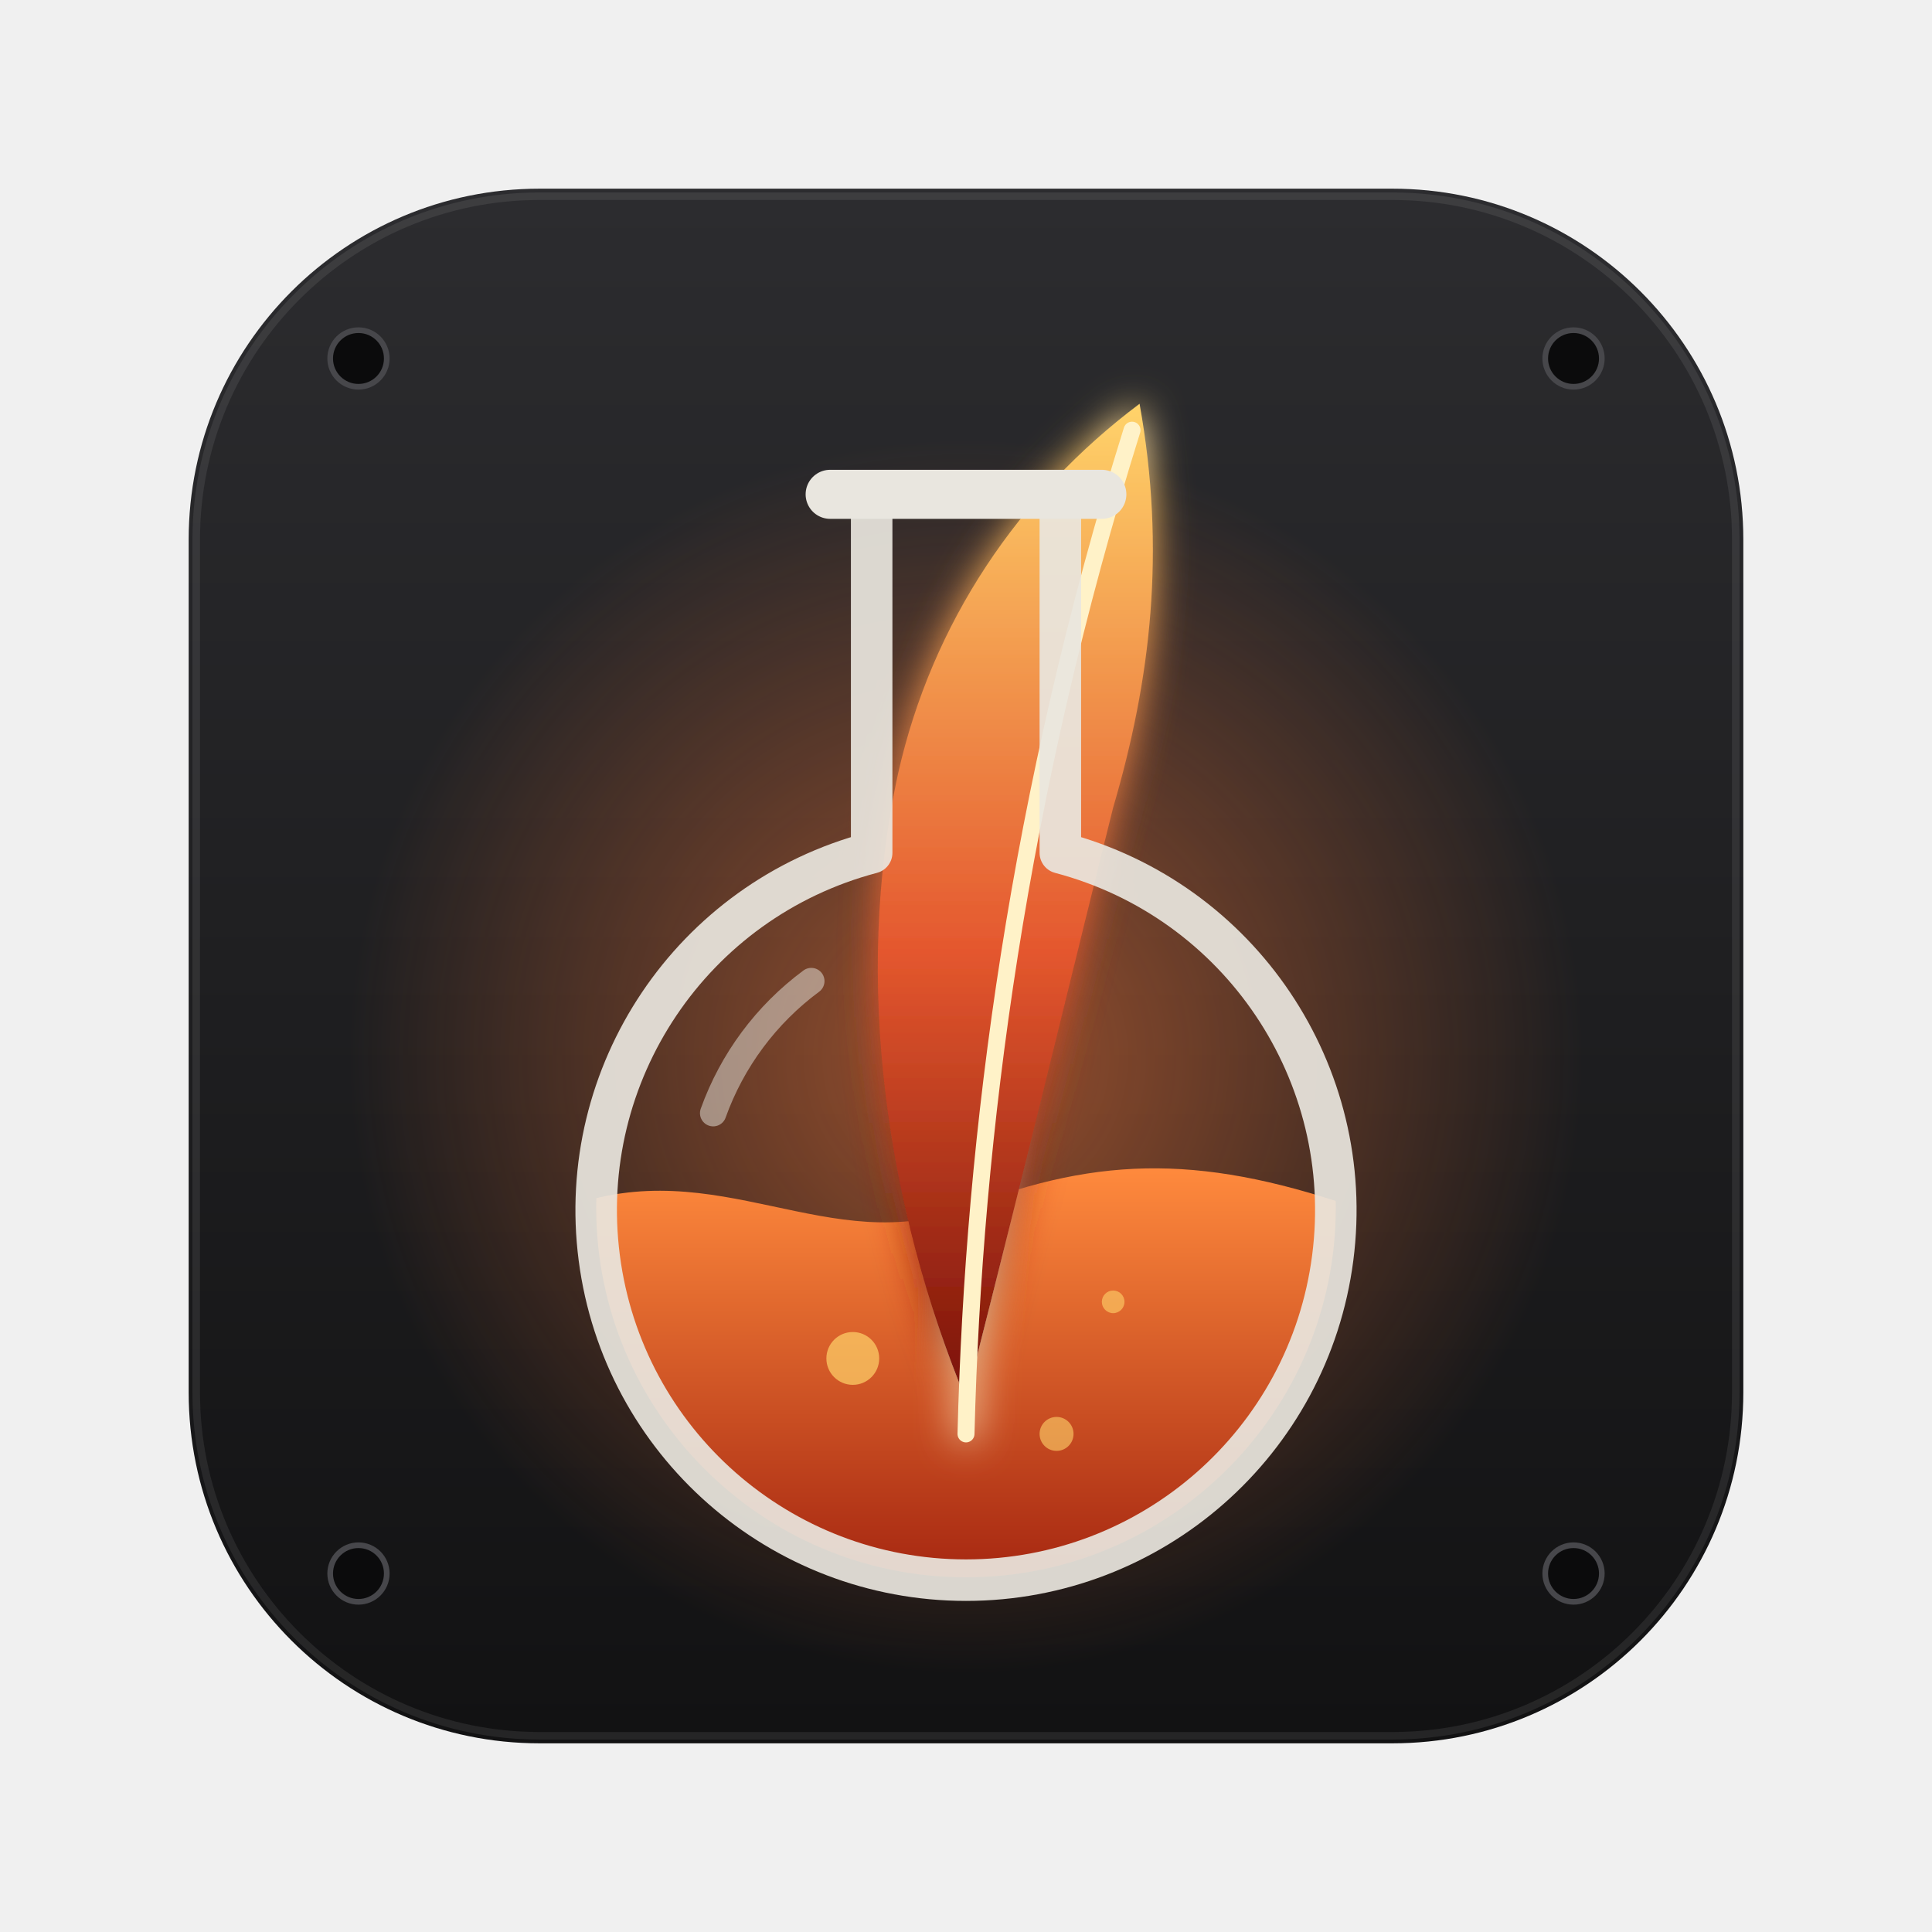
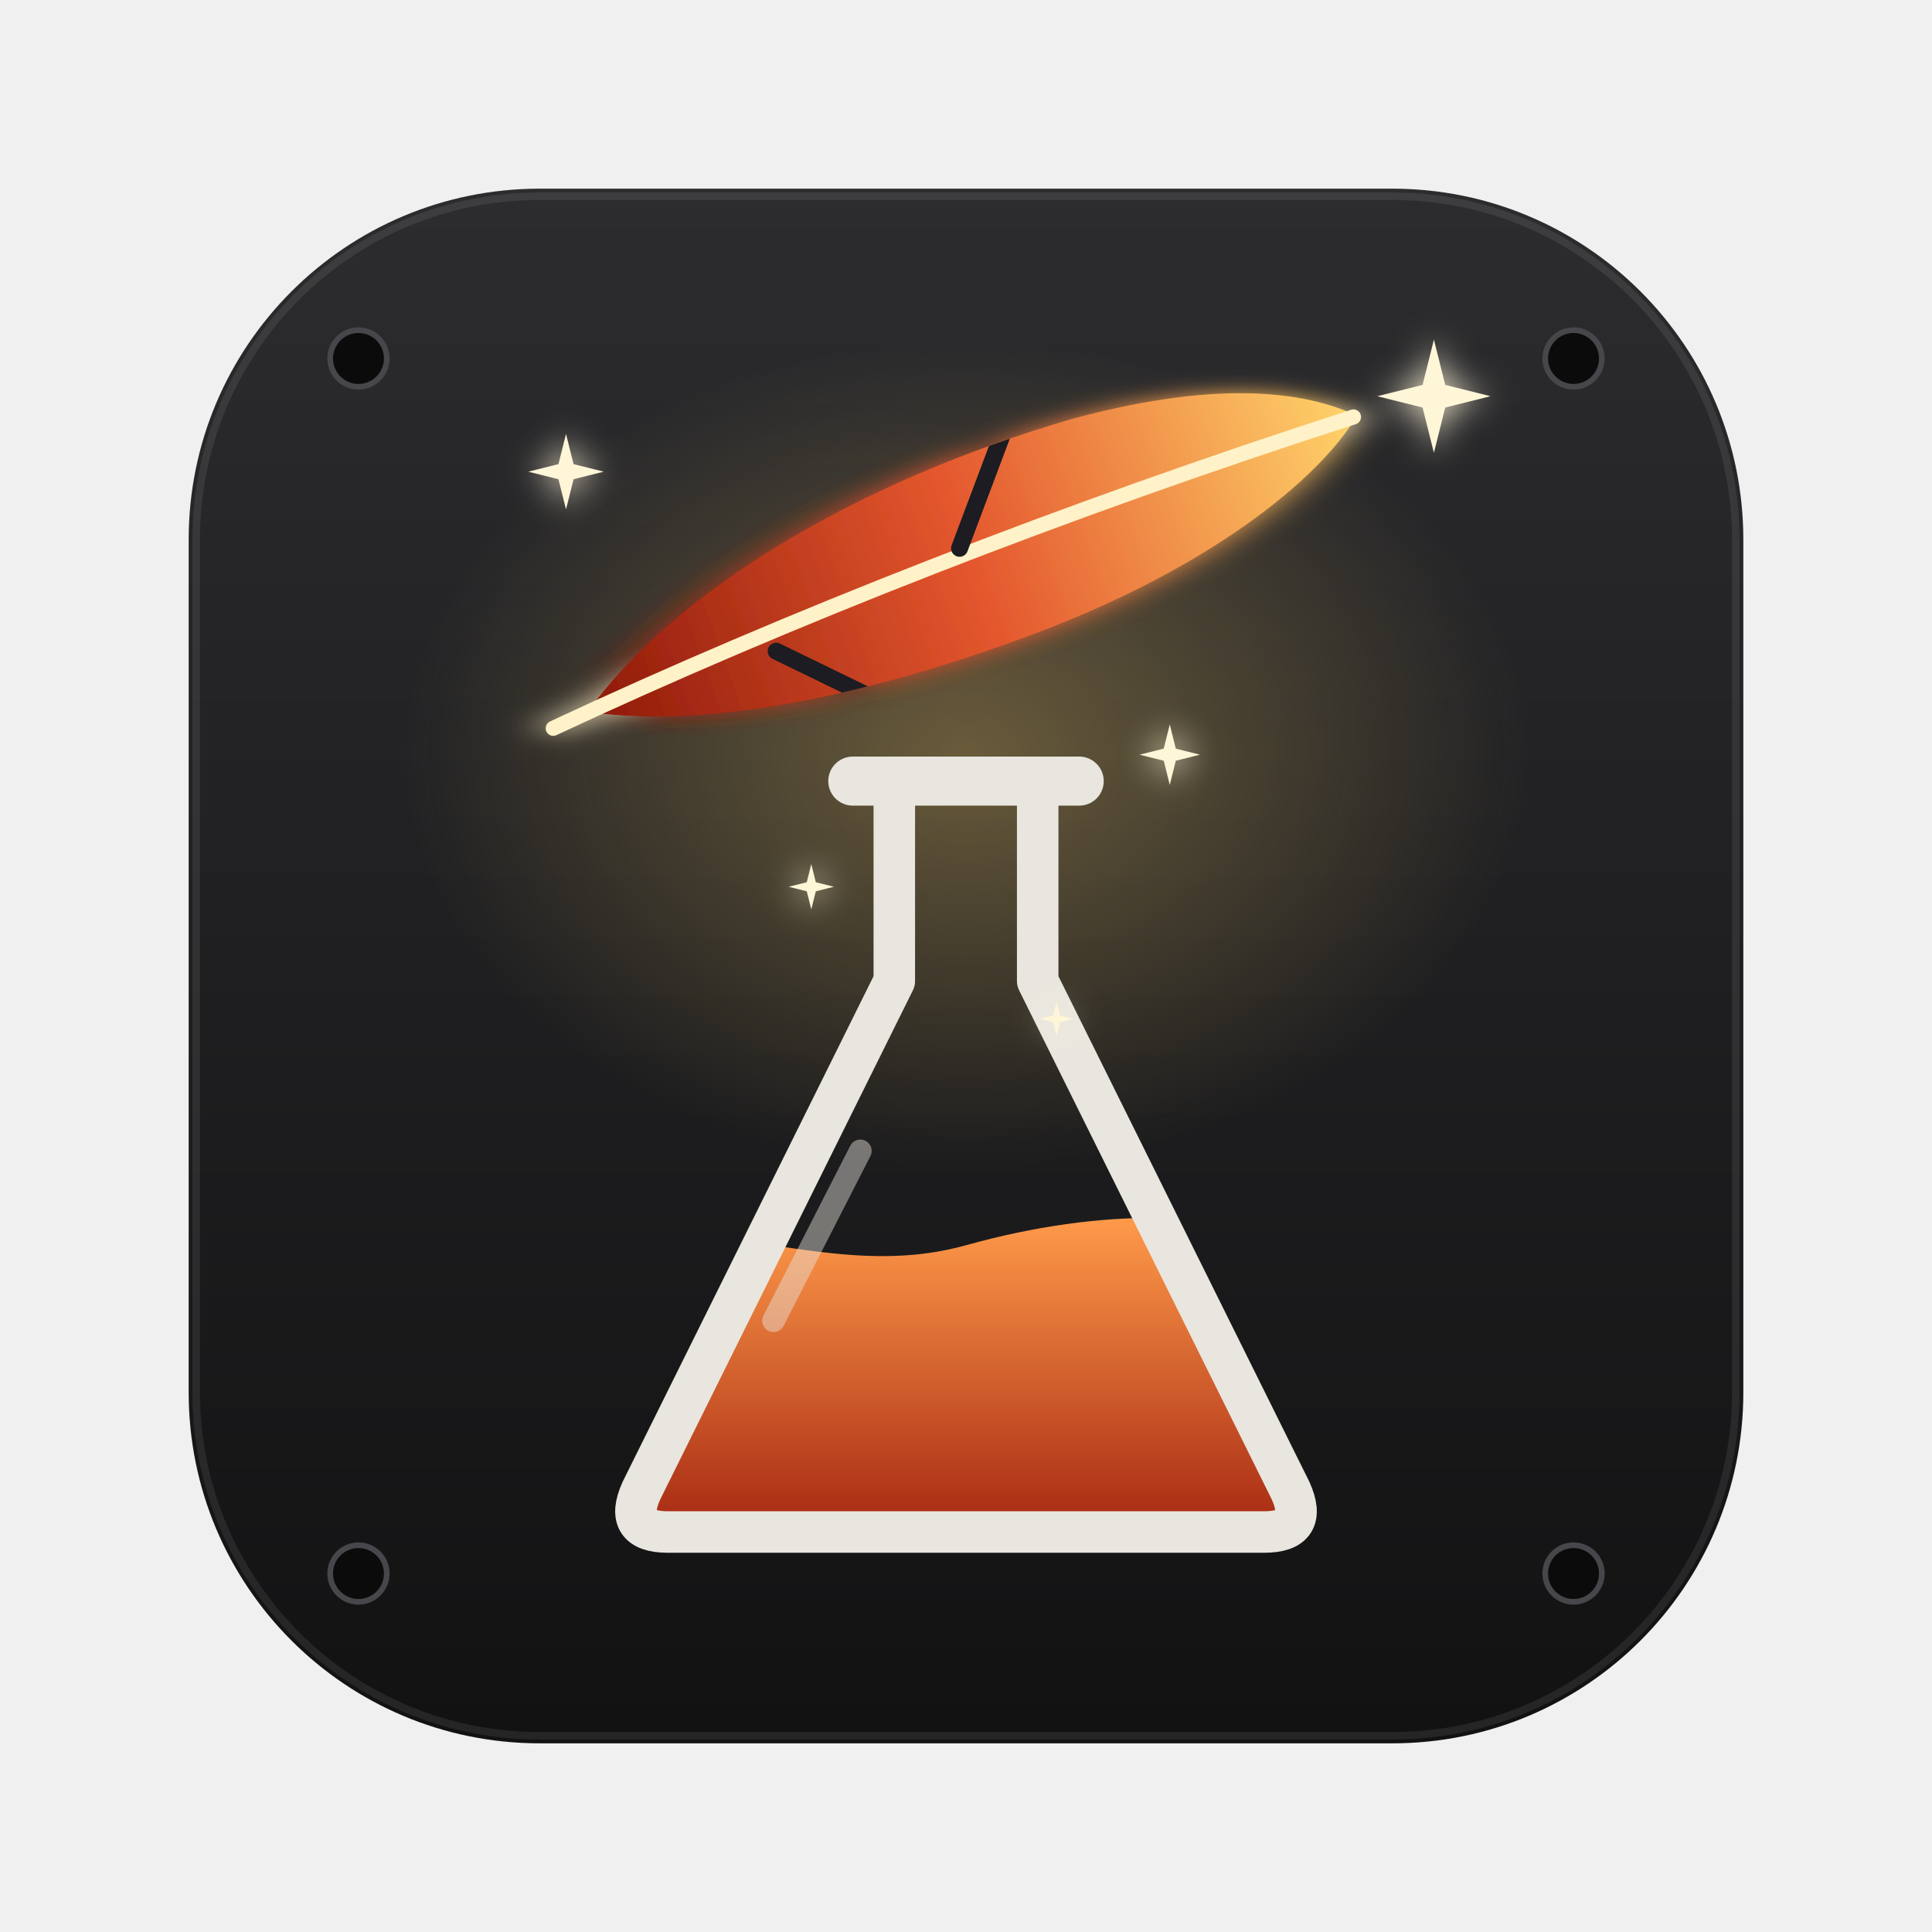
<svg xmlns="http://www.w3.org/2000/svg" viewBox="0 0 1024 1024" width="1024" height="1024">
  <defs>
    <linearGradient id="tile" x1="0" y1="0" x2="0" y2="1">
      <stop offset="0" stop-color="#2c2c2f" />
      <stop offset="1" stop-color="#121213" />
    </linearGradient>
-     <linearGradient id="ember" x1="0" y1="1" x2="0" y2="0">
-       <stop offset="0" stop-color="#7a1208" />
-       <stop offset="0.45" stop-color="#e4572e" />
+     <linearGradient id="ember" x1="0" y1="0" x2="1" y2="0">
+       <stop offset="0" stop-color="#8f1a0a" />
+       <stop offset="0.5" stop-color="#e4572e" />
      <stop offset="1" stop-color="#ffd36a" />
    </linearGradient>
    <linearGradient id="liquid" x1="0" y1="0" x2="0" y2="1">
-       <stop offset="0" stop-color="#ff8a3d" />
+       <stop offset="0" stop-color="#ff9a4a" />
      <stop offset="1" stop-color="#9c1c0c" />
    </linearGradient>
-     <radialGradient id="halo" cx="0.5" cy="0.5" r="0.5">
-       <stop offset="0" stop-color="#ff7a3a" stop-opacity="0.55" />
-       <stop offset="1" stop-color="#ff7a3a" stop-opacity="0" />
+     <radialGradient id="halo">
+       <stop offset="0" stop-color="#ffd36a" stop-opacity="0.32" />
+       <stop offset="1" stop-color="#ffd36a" stop-opacity="0" />
    </radialGradient>
-     <filter id="glow" x="-30%" y="-30%" width="160%" height="160%">
-       <feGaussianBlur stdDeviation="10" result="b" />
+     <filter id="glow" x="-40%" y="-40%" width="180%" height="180%">
+       <feGaussianBlur stdDeviation="9" result="b" />
      <feMerge>
        <feMergeNode in="b" />
        <feMergeNode in="SourceGraphic" />
      </feMerge>
    </filter>
-     <clipPath id="bulb">
-       <circle cx="512" cy="640" r="196" />
+     <clipPath id="body">
+       <path d="M474 480 L 474 520 L 340 790 Q 330 812 354 812 L 670 812 Q 694 812 684 790 L 550 520 L 550 480 Z" />
    </clipPath>
+     <clipPath id="vane">
+       <path d="M-215 4 C -150 -40, -40 -62, 80 -54 C 150 -48, 196 -30, 222 -4 C 190 22, 120 44, 30 46 C -70 48, -160 34, -215 4 Z" />
+     </clipPath>
+     <path id="spark" d="M0 -1 L 0.2 -0.2 L 1 0 L 0.2 0.2 L 0 1 L -0.2 0.2 L -1 0 L -0.2 -0.2 Z" />
  </defs>
  <rect x="100" y="100" width="824" height="824" rx="186" fill="url(#tile)" />
  <rect x="104" y="104" width="816" height="816" rx="182" fill="none" stroke="#ffffff" stroke-opacity="0.08" stroke-width="4" />
  <g fill="#0b0b0c" stroke="#47474b" stroke-width="3">
    <circle cx="190" cy="190" r="15" />
    <circle cx="834" cy="190" r="15" />
    <circle cx="190" cy="834" r="15" />
    <circle cx="834" cy="834" r="15" />
  </g>
-   <circle cx="512" cy="560" r="330" fill="url(#halo)" />
-   <g clip-path="url(#bulb)">
-     <path d="M300 640 C 380 610, 440 668, 512 640 S 640 612, 724 642 L 724 860 L 300 860 Z" fill="url(#liquid)" />
-     <circle cx="452" cy="720" r="14" fill="#ffd36a" opacity="0.7" />
-     <circle cx="560" cy="760" r="9" fill="#ffd36a" opacity="0.6" />
-     <circle cx="590" cy="690" r="6" fill="#ffd36a" opacity="0.6" />
+   <ellipse cx="512" cy="400" rx="300" ry="220" fill="url(#halo)" />
+   <g clip-path="url(#body)">
+     <path d="M300 660 C 380 640, 440 680, 512 660 S 650 640, 720 664 L 720 830 L 300 830 Z" fill="url(#liquid)" />
  </g>
-   <g filter="url(#glow)">
-     <path d="M512 742              C 470 640, 452 520, 476 410              C 494 330, 540 262, 604 214              C 618 292, 610 360, 590 428              C 572 500, 548 600, 512 742 Z" fill="url(#ember)" />
-     <path d="M512 760 C 516 600, 540 420, 600 228" fill="none" stroke="#fff2c8" stroke-width="9" stroke-linecap="round" />
+   <g fill="none" stroke="#e9e6df" stroke-linejoin="round" stroke-linecap="round">
+     <path d="M474 420 L 474 520 L 340 790 Q 330 812 354 812 L 670 812 Q 694 812 684 790 L 550 520 L 550 420" stroke-width="22" />
+     <path d="M452 414 L 572 414" stroke-width="26" />
+     <path d="M410 700 L 456 610" stroke-width="12" stroke-opacity="0.45" />
  </g>
-   <g fill="none" stroke="#e9e6df" stroke-linejoin="round">
-     <path d="M462 268 L 462 452 A 196 196 0 1 0 562 452 L 562 268" stroke-width="22" stroke-opacity="0.92" />
-     <path d="M440 262 L 584 262" stroke-width="26" stroke-linecap="round" />
-     <path d="M378 590 A 150 150 0 0 1 430 520" stroke-width="14" stroke-linecap="round" stroke-opacity="0.5" />
+   <g transform="translate(512 300) rotate(-20)" filter="url(#glow)">
+     <path d="M-215 4 C -150 -40, -40 -62, 80 -54 C 150 -48, 196 -30, 222 -4 C 190 22, 120 44, 30 46 C -70 48, -160 34, -215 4 Z" fill="url(#ember)" />
+     <path d="M-235 6 C -100 -6, 60 -10, 220 -4" fill="none" stroke="#fff2c8" stroke-width="8" stroke-linecap="round" />
+     <g clip-path="url(#vane)" stroke="#1e1e20" stroke-width="9" stroke-linecap="round">
+       <path d="M60 -80 L 0 -10" />
+       <path d="M-50 70 L -110 8" />
+     </g>
+   </g>
+   <g fill="#fff6d8" filter="url(#glow)">
+     <use href="#spark" transform="translate(760 210) scale(30)" />
+     <use href="#spark" transform="translate(300 250) scale(20)" />
+     <use href="#spark" transform="translate(620 400) scale(16)" />
+     <use href="#spark" transform="translate(430 470) scale(12)" />
+     <use href="#spark" transform="translate(560 540) scale(9)" />
  </g>
</svg>
